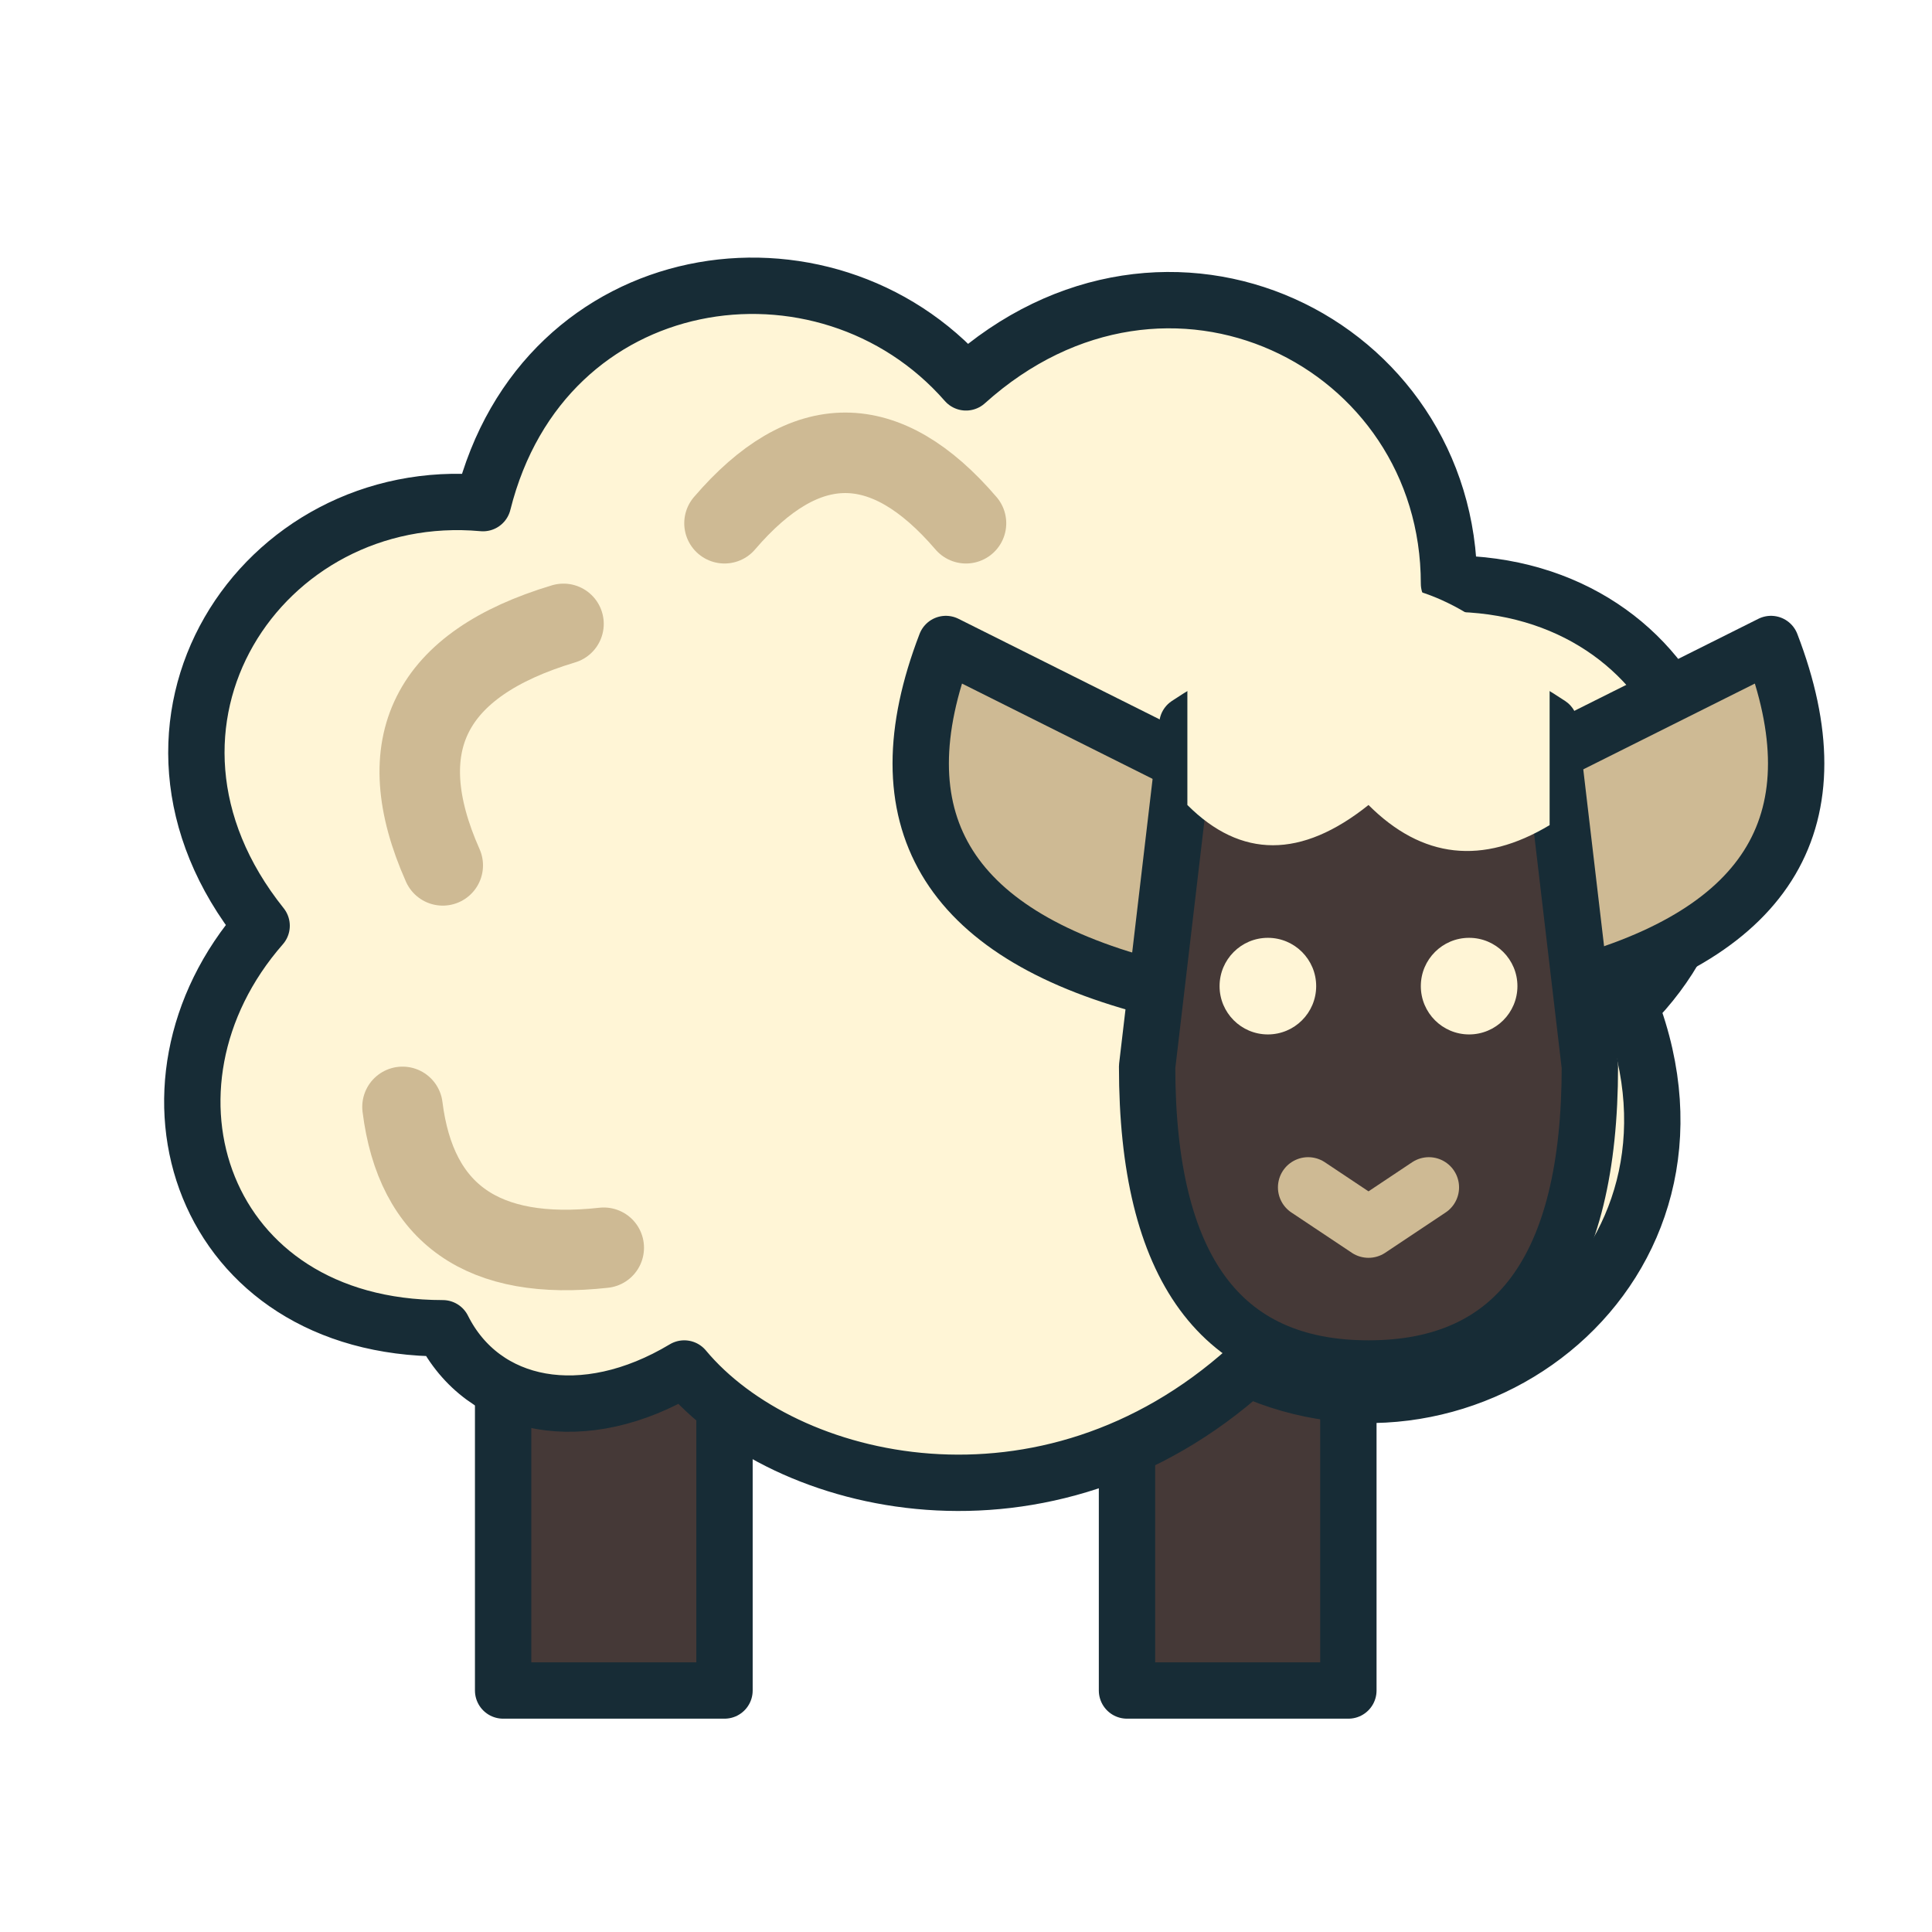
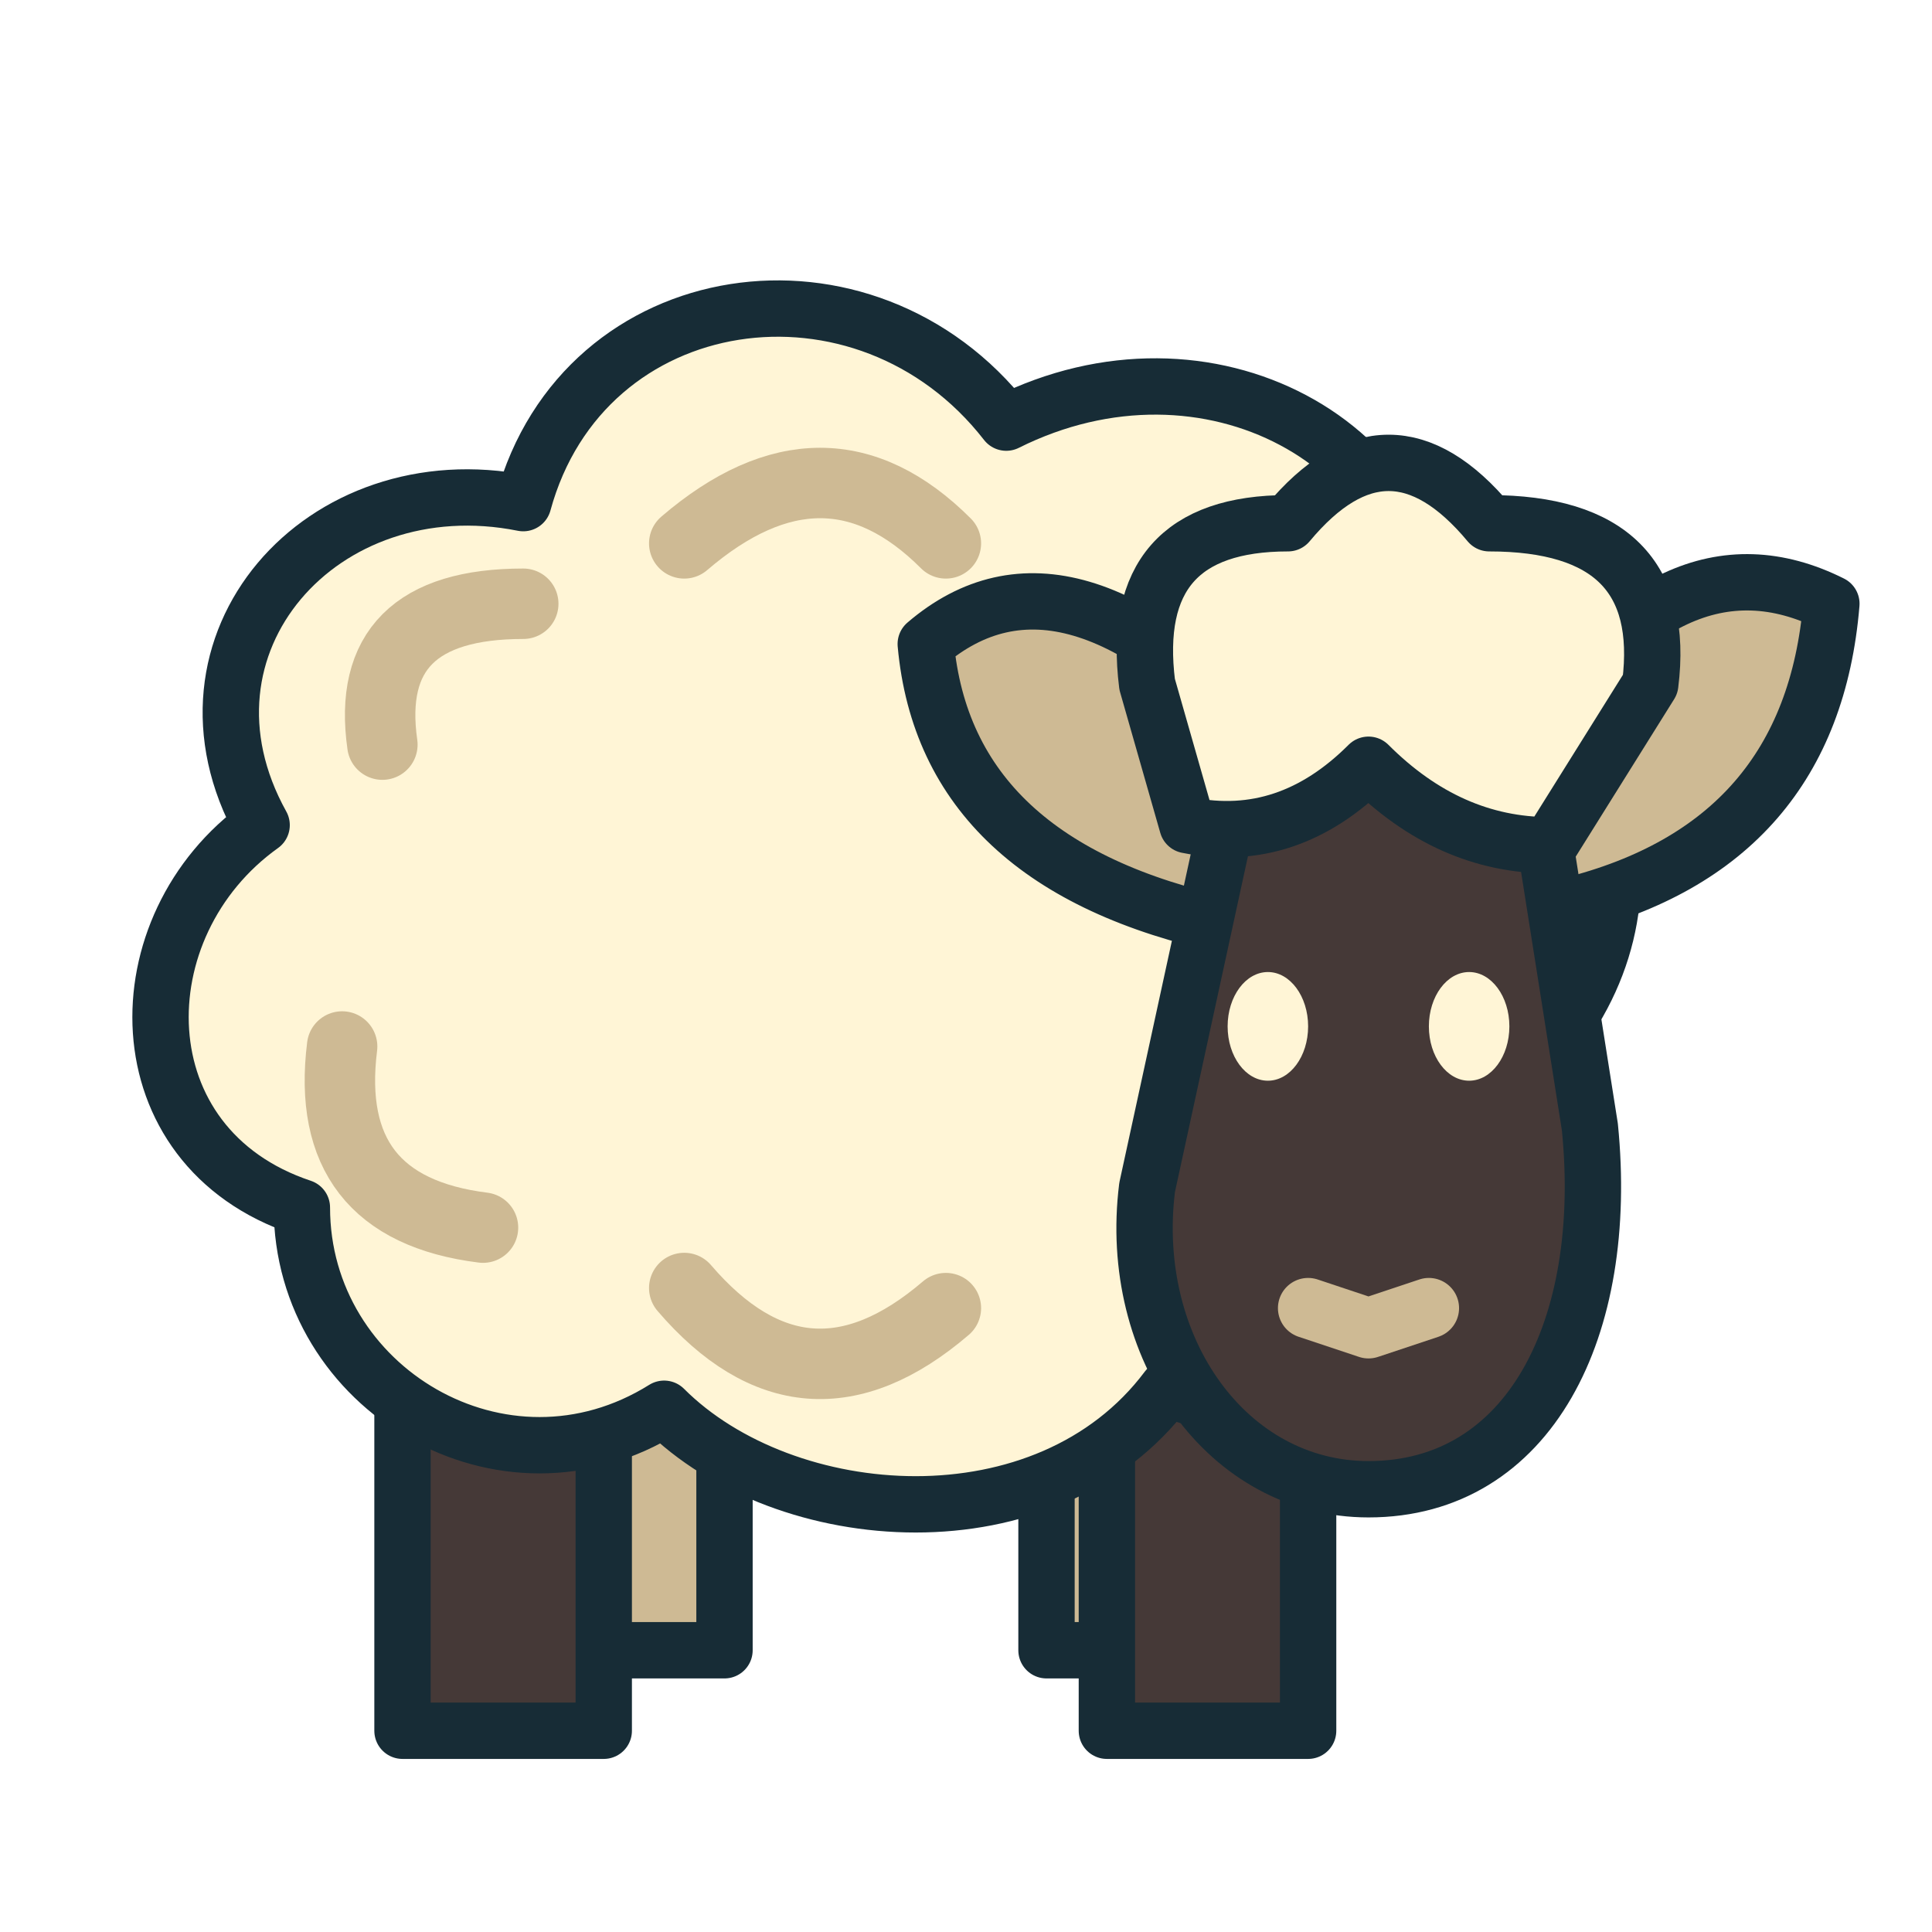
<svg xmlns="http://www.w3.org/2000/svg" viewBox="0 0 96 96">
  <g stroke="#172c36" stroke-width="2.8" stroke-linejoin="round" stroke-linecap="round">
-     <path fill="#453937" d="M25 61h11v23H25Zm31 0h11v23H56Z" />
-     <path fill="#fff5d6" d="M22 66C10 66 6 54 13 46 5 36 13 24 24 25 27 13 41 11 48 19 58 10 72 17 72 29 84 29 89 42 81 50 86 63 73 73 62 68 52 77 39 74 34 68 29 71 24 70 22 66Z" />
-     <path fill="none" stroke="#ceba94" stroke-width="4" d="M22 43q-4-9 6-12m8-5q6-7 12 0M20 55q1 8 10 7" />
-     <path fill="#ceba94" d="M59 38 47 32q-5 13 10 17m19-11 12-6q5 13-10 17" />
-     <path fill="#453937" d="M59 36q9-6 18 0l2 17q0 15-11 15T57 53Z" />
-     <path fill="#fff5d6" stroke="none" d="M59 34q9-10 18 0v7q-5 3-9-1-5 4-9 0Z" />
+     <path fill="#ceba94" d="M27 61h9v21h-9Zm25 0h9v21h-9Z" />
+     <path fill="#453937" d="M20 62h10v24H20Zm35 0h10v24H55Z" />
+     <path fill="#fff5d6" d="M15 60C6 57 6 46 13 41 8 32 16 23 26 25 29 14 43 12 50 21 60 16 71 22 71 32 81 35 83 46 76 53 80 64 68 73 58 69 52 77 39 76 33 70 25 75 15 69 15 60Z" />
+     <path fill="none" stroke="#ceba94" stroke-width="3.5" d="M19 37q-1-7 7-7m8-3q7-6 13 0M17 52q-1 8 7 9m10 3q6 7 13 1" />
+     <path fill="#ceba94" d="M63 37q-10-11-17-5 1 11 15 14m15-9q7-11 15-7-1 12-13 15" />
+     <path fill="#453937" d="M62 36q7-4 14 1l3 19c1 10-3 18-11 18-7 0-12-7-11-15Z" />
+     <path fill="#fff5d6" d="M57 34q-1-8 7-8 5-6 10 0 9 0 8 8l-5 8q-5 0-9-4-4 4-9 3Z" />
    <g fill="#fff5d6" stroke="none">
-       <circle cx="63" cy="49" r="2.4" />
-       <circle cx="73" cy="49" r="2.4" />
+       <ellipse cx="63" cy="51" rx="2" ry="2.7" />
+       <ellipse cx="73" cy="51" rx="2" ry="2.7" />
    </g>
-     <path fill="none" stroke="#ceba94" stroke-width="3" d="m65 59 3 2 3-2" />
+     <path fill="none" stroke="#ceba94" stroke-width="3" d="m65 65 3 1 3-1" />
  </g>
</svg>
